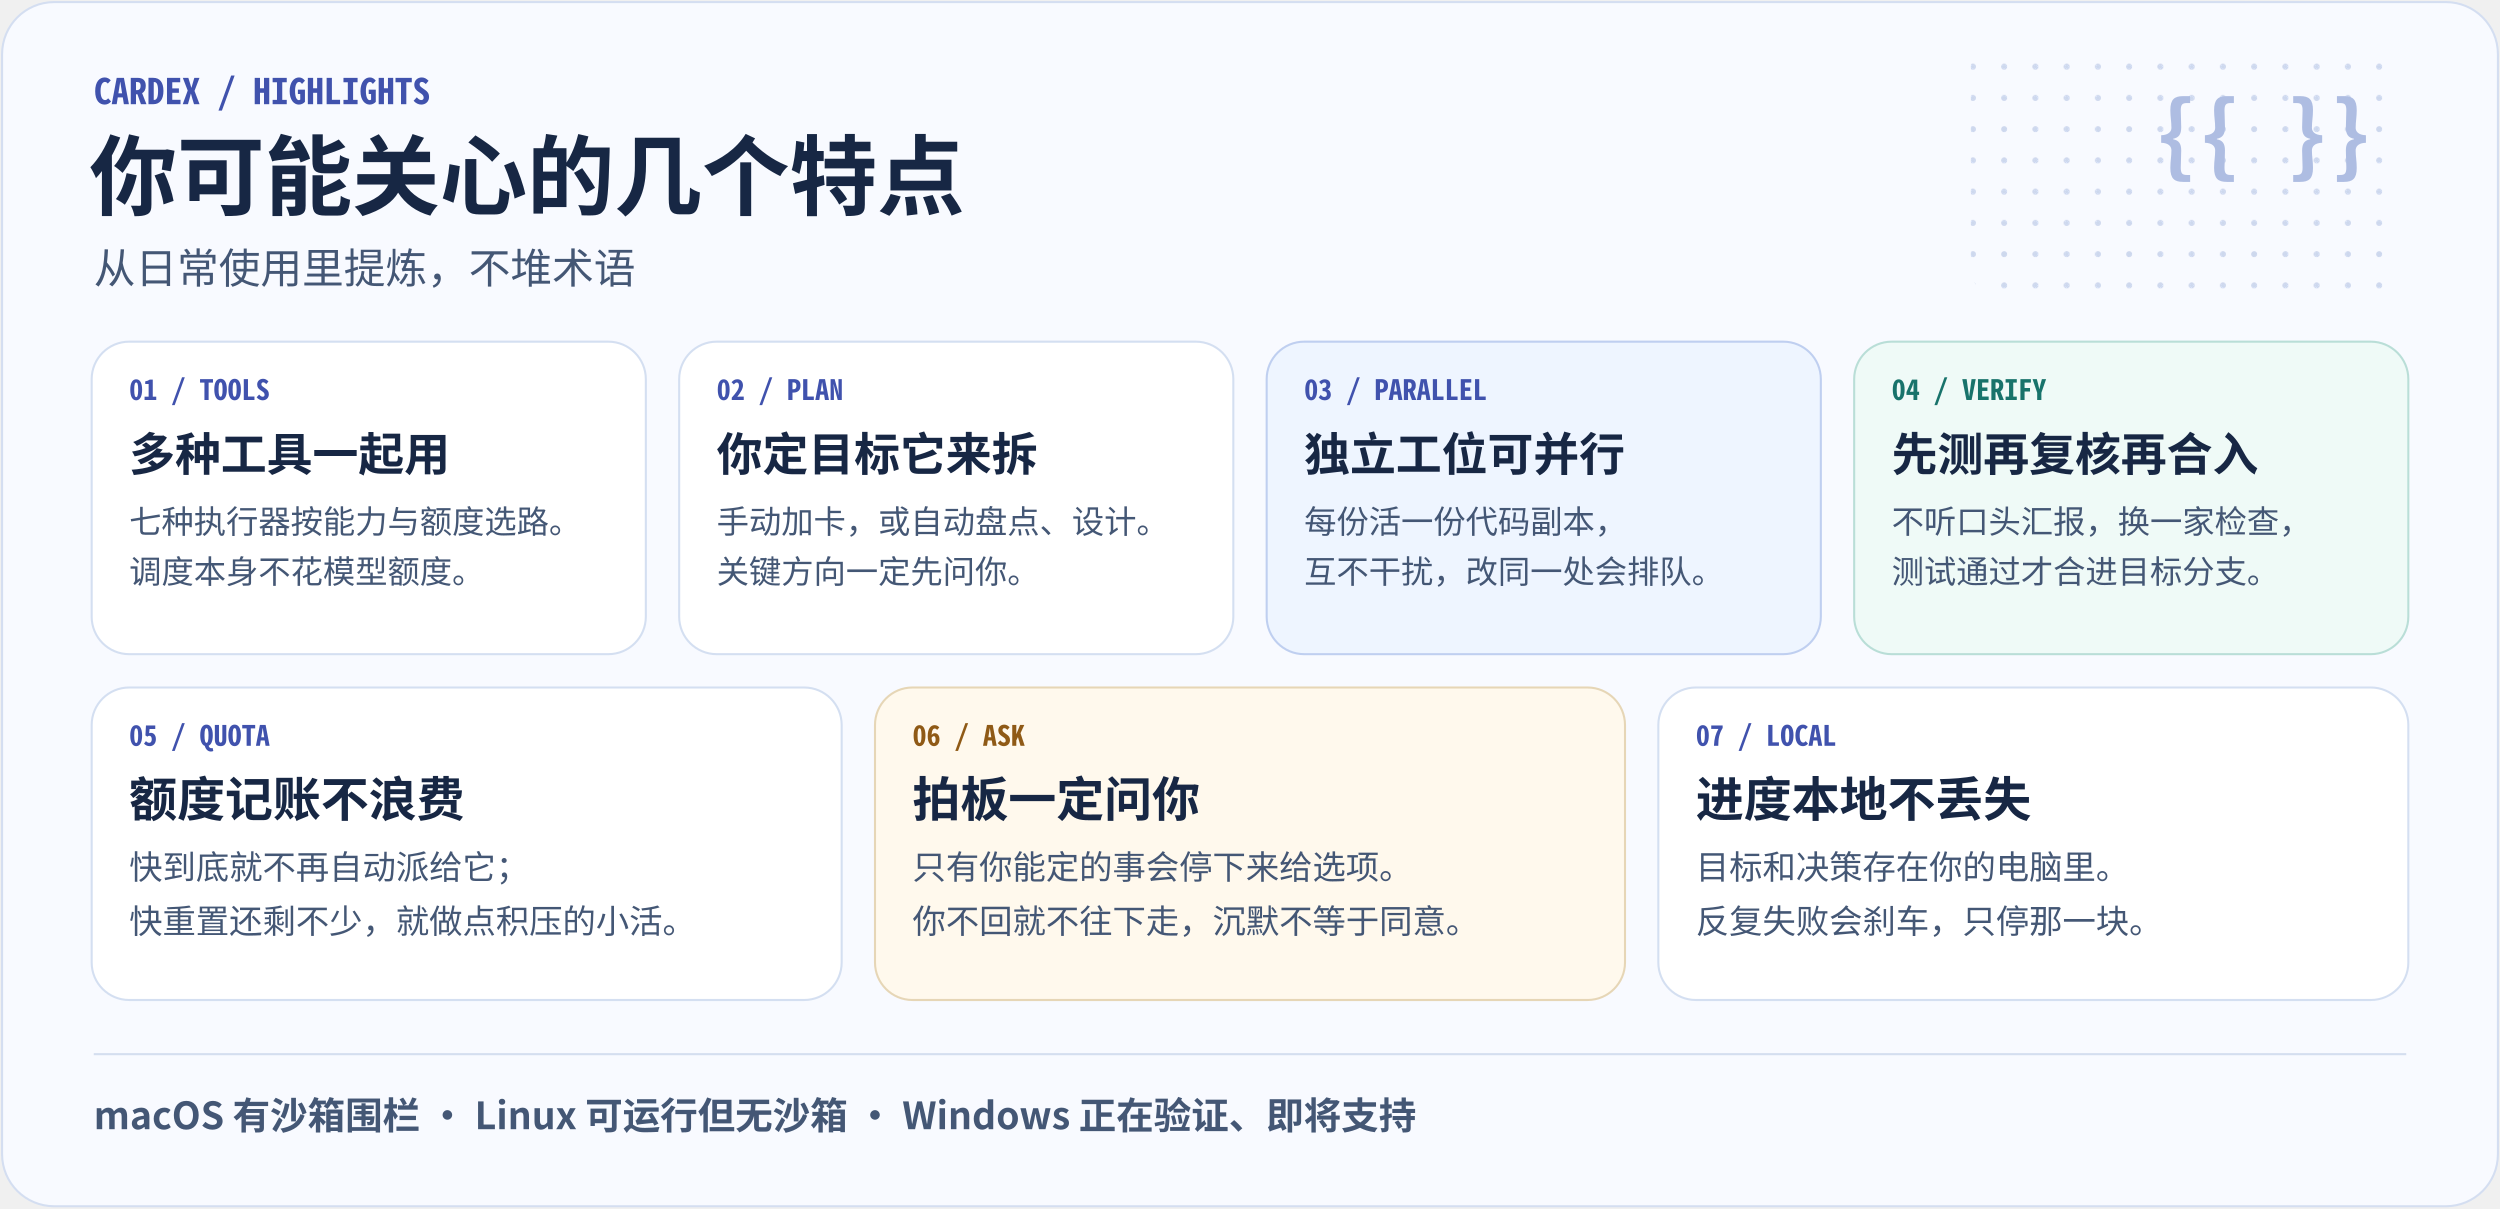
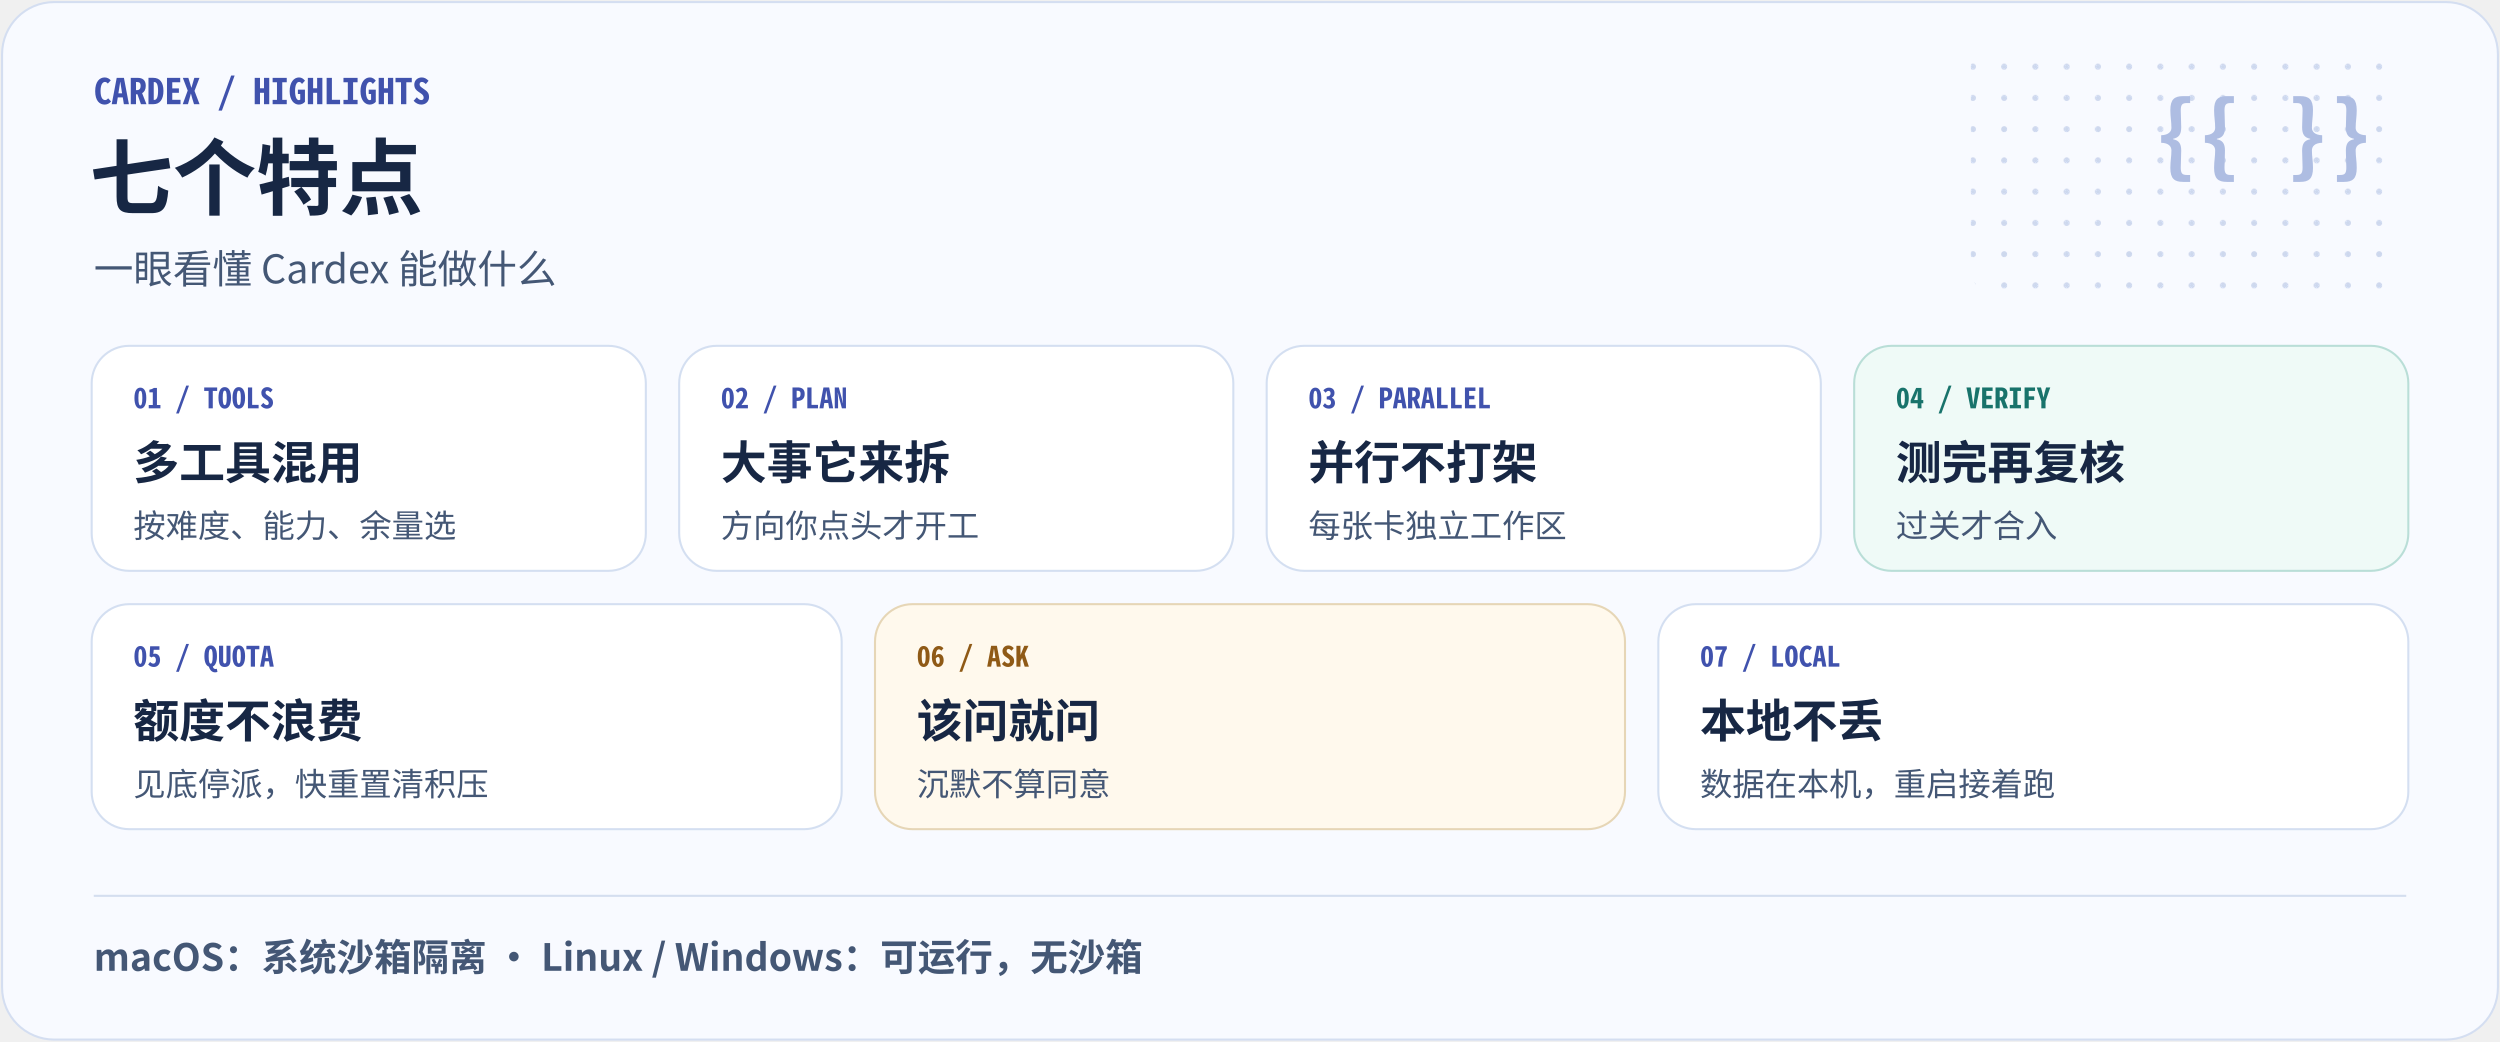
- <svg xmlns="http://www.w3.org/2000/svg" width="1200" height="580" viewBox="0 0 1200 580" role="img" aria-labelledby="title description" xml:lang="zh-CN">
+ <svg xmlns="http://www.w3.org/2000/svg" width="1200" height="500" viewBox="0 0 1200 500" role="img" aria-labelledby="title description" xml:lang="zh-CN">
  <defs>
    <pattern id="dots" width="15" height="15" patternUnits="userSpaceOnUse">
      <circle cx="2" cy="2" r="1.45" fill="#bcc9e6" />
    </pattern>
+     <marker id="arrow" viewBox="0 0 8 8" markerWidth="6.5" markerHeight="6.5" refX="7" refY="4" orient="auto-start-reverse">
+       <path d="M0 0L8 4L0 8L2 4Z" fill="#7387b7" />
+     </marker>
+     <marker id="arrowWarm" viewBox="0 0 8 8" markerWidth="6.5" markerHeight="6.5" refX="7" refY="4" orient="auto-start-reverse">
+       <path d="M0 0L8 4L0 8L2 4Z" fill="#b8894a" />
+     </marker>
  </defs>
-   <rect x="1" y="1" width="1198" height="578" rx="25" fill="#f8faff" stroke="#d4def1" />
+   <rect x="1" y="1" width="1198" height="498" rx="25" fill="#f8faff" stroke="#d4def1" />
  <rect x="946" y="22" width="209" height="118" rx="10" fill="url(#dots)" opacity=".71" />
  <text x="1034" y="80" font-family="ui-monospace,SFMono-Regular,Menlo,Consolas,&quot;Noto Sans Mono CJK SC&quot;,monospace" font-size="42" font-weight="600" fill="#aebde2">{{  }}</text>
  <text x="45" y="50" font-family="ui-monospace,SFMono-Regular,Menlo,Consolas,&quot;Noto Sans Mono CJK SC&quot;,monospace" font-size="17" font-weight="730" fill="#4052ad">CARDEX   /   HIGHLIGHTS</text>
-   <text x="43" y="100" font-family="-apple-system,BlinkMacSystemFont,&quot;Segoe UI&quot;,&quot;PingFang SC&quot;,&quot;Hiragino Sans GB&quot;,&quot;Noto Sans CJK SC&quot;,sans-serif" font-size="42" font-weight="750" fill="#172744">你可能关心的几个特点</text>
-   <text x="45" y="136" font-family="-apple-system,BlinkMacSystemFont,&quot;Segoe UI&quot;,&quot;PingFang SC&quot;,&quot;Hiragino Sans GB&quot;,&quot;Noto Sans CJK SC&quot;,sans-serif" font-size="20" font-weight="480" fill="#445775">从日常使用里提炼，不堆术语</text>
-   <rect x="44" y="164" width="266" height="150" rx="18" fill="#fff" stroke="#d4dff1" />
-   <text x="62" y="192" font-family="ui-monospace,SFMono-Regular,Menlo,Consolas,&quot;Noto Sans Mono CJK SC&quot;,monospace" font-size="13.5" font-weight="700" fill="#4052ad">01 / TOOLS</text>
-   <text x="62" y="226" font-family="-apple-system,BlinkMacSystemFont,&quot;Segoe UI&quot;,&quot;PingFang SC&quot;,&quot;Hiragino Sans GB&quot;,&quot;Noto Sans CJK SC&quot;,sans-serif" font-size="22" font-weight="730" fill="#172744">多种工具一起用</text>
-   <text x="62" y="256" font-family="-apple-system,BlinkMacSystemFont,&quot;Segoe UI&quot;,&quot;PingFang SC&quot;,&quot;Hiragino Sans GB&quot;,&quot;Noto Sans CJK SC&quot;,sans-serif" font-size="15.5" font-weight="490" fill="#445775">七种执行器按能力与额度选路。</text>
-   <text x="62" y="280" font-family="-apple-system,BlinkMacSystemFont,&quot;Segoe UI&quot;,&quot;PingFang SC&quot;,&quot;Hiragino Sans GB&quot;,&quot;Noto Sans CJK SC&quot;,sans-serif" font-size="15.5" font-weight="490" fill="#445775">调度本身不花模型额度。</text>
-   <rect x="326" y="164" width="266" height="150" rx="18" fill="#fff" stroke="#d4dff1" />
-   <text x="344" y="192" font-family="ui-monospace,SFMono-Regular,Menlo,Consolas,&quot;Noto Sans Mono CJK SC&quot;,monospace" font-size="13.5" font-weight="700" fill="#4052ad">02 / PLAN</text>
-   <text x="344" y="226" font-family="-apple-system,BlinkMacSystemFont,&quot;Segoe UI&quot;,&quot;PingFang SC&quot;,&quot;Hiragino Sans GB&quot;,&quot;Noto Sans CJK SC&quot;,sans-serif" font-size="22" font-weight="730" fill="#172744">你定目标它来拆</text>
-   <text x="344" y="256" font-family="-apple-system,BlinkMacSystemFont,&quot;Segoe UI&quot;,&quot;PingFang SC&quot;,&quot;Hiragino Sans GB&quot;,&quot;Noto Sans CJK SC&quot;,sans-serif" font-size="15.5" font-weight="490" fill="#445775">手动加卡，或自动盘点、设计。</text>
-   <text x="344" y="280" font-family="-apple-system,BlinkMacSystemFont,&quot;Segoe UI&quot;,&quot;PingFang SC&quot;,&quot;Hiragino Sans GB&quot;,&quot;Noto Sans CJK SC&quot;,sans-serif" font-size="15.5" font-weight="490" fill="#445775">关键方向一定先问你。</text>
-   <rect x="608" y="164" width="266" height="150" rx="18" fill="#eef5ff" stroke="#bfcff0" />
-   <text x="626" y="192" font-family="ui-monospace,SFMono-Regular,Menlo,Consolas,&quot;Noto Sans Mono CJK SC&quot;,monospace" font-size="13.5" font-weight="700" fill="#4052ad">03 / PARALLEL</text>
-   <text x="626" y="226" font-family="-apple-system,BlinkMacSystemFont,&quot;Segoe UI&quot;,&quot;PingFang SC&quot;,&quot;Hiragino Sans GB&quot;,&quot;Noto Sans CJK SC&quot;,sans-serif" font-size="22" font-weight="730" fill="#172744">独立工位可并行</text>
-   <text x="626" y="256" font-family="-apple-system,BlinkMacSystemFont,&quot;Segoe UI&quot;,&quot;PingFang SC&quot;,&quot;Hiragino Sans GB&quot;,&quot;Noto Sans CJK SC&quot;,sans-serif" font-size="15.5" font-weight="490" fill="#445775">每份活一份代码副本，</text>
-   <text x="626" y="280" font-family="-apple-system,BlinkMacSystemFont,&quot;Segoe UI&quot;,&quot;PingFang SC&quot;,&quot;Hiragino Sans GB&quot;,&quot;Noto Sans CJK SC&quot;,sans-serif" font-size="15.5" font-weight="490" fill="#445775">互不干扰，改同一处会排队。</text>
-   <rect x="890" y="164" width="266" height="150" rx="18" fill="#effaf7" stroke="#b9ded7" />
-   <text x="908" y="192" font-family="ui-monospace,SFMono-Regular,Menlo,Consolas,&quot;Noto Sans Mono CJK SC&quot;,monospace" font-size="13.5" font-weight="700" fill="#18736b">04 / VERIFY</text>
-   <text x="908" y="226" font-family="-apple-system,BlinkMacSystemFont,&quot;Segoe UI&quot;,&quot;PingFang SC&quot;,&quot;Hiragino Sans GB&quot;,&quot;Noto Sans CJK SC&quot;,sans-serif" font-size="22" font-weight="730" fill="#172744">先测再复核再合入</text>
-   <text x="908" y="256" font-family="-apple-system,BlinkMacSystemFont,&quot;Segoe UI&quot;,&quot;PingFang SC&quot;,&quot;Hiragino Sans GB&quot;,&quot;Noto Sans CJK SC&quot;,sans-serif" font-size="15.5" font-weight="490" fill="#445775">不听口头汇报，换一家检查，</text>
-   <text x="908" y="280" font-family="-apple-system,BlinkMacSystemFont,&quot;Segoe UI&quot;,&quot;PingFang SC&quot;,&quot;Hiragino Sans GB&quot;,&quot;Noto Sans CJK SC&quot;,sans-serif" font-size="15.5" font-weight="490" fill="#445775">测试通过才合进目标分支。</text>
-   <rect x="44" y="330" width="360" height="150" rx="18" fill="#fff" stroke="#d4dff1" />
-   <text x="62" y="358" font-family="ui-monospace,SFMono-Regular,Menlo,Consolas,&quot;Noto Sans Mono CJK SC&quot;,monospace" font-size="13.5" font-weight="700" fill="#4052ad">05 / QUOTA</text>
-   <text x="62" y="392" font-family="-apple-system,BlinkMacSystemFont,&quot;Segoe UI&quot;,&quot;PingFang SC&quot;,&quot;Hiragino Sans GB&quot;,&quot;Noto Sans CJK SC&quot;,sans-serif" font-size="23" font-weight="730" fill="#172744">额度记账不浪费</text>
-   <text x="62" y="422" font-family="-apple-system,BlinkMacSystemFont,&quot;Segoe UI&quot;,&quot;PingFang SC&quot;,&quot;Hiragino Sans GB&quot;,&quot;Noto Sans CJK SC&quot;,sans-serif" font-size="16" font-weight="490" fill="#445775">快到底就不再自动派给它；</text>
-   <text x="62" y="448" font-family="-apple-system,BlinkMacSystemFont,&quot;Segoe UI&quot;,&quot;PingFang SC&quot;,&quot;Hiragino Sans GB&quot;,&quot;Noto Sans CJK SC&quot;,sans-serif" font-size="16" font-weight="490" fill="#445775">快重置还剩不少，就做点积压的小活。</text>
-   <rect x="420" y="330" width="360" height="150" rx="18" fill="#fff9ed" stroke="#e6d6b6" />
-   <text x="438" y="358" font-family="ui-monospace,SFMono-Regular,Menlo,Consolas,&quot;Noto Sans Mono CJK SC&quot;,monospace" font-size="13.5" font-weight="700" fill="#8f5a16">06 / ASK</text>
-   <text x="438" y="392" font-family="-apple-system,BlinkMacSystemFont,&quot;Segoe UI&quot;,&quot;PingFang SC&quot;,&quot;Hiragino Sans GB&quot;,&quot;Noto Sans CJK SC&quot;,sans-serif" font-size="23" font-weight="730" fill="#172744">拍板一定问你</text>
-   <text x="438" y="422" font-family="-apple-system,BlinkMacSystemFont,&quot;Segoe UI&quot;,&quot;PingFang SC&quot;,&quot;Hiragino Sans GB&quot;,&quot;Noto Sans CJK SC&quot;,sans-serif" font-size="16" font-weight="490" fill="#445775">只有你能定的事会停下来给选项。</text>
-   <text x="438" y="448" font-family="-apple-system,BlinkMacSystemFont,&quot;Segoe UI&quot;,&quot;PingFang SC&quot;,&quot;Hiragino Sans GB&quot;,&quot;Noto Sans CJK SC&quot;,sans-serif" font-size="16" font-weight="490" fill="#445775">你不回就不往下走，沉默不等于同意。</text>
-   <rect x="796" y="330" width="360" height="150" rx="18" fill="#fff" stroke="#d4dff1" />
-   <text x="814" y="358" font-family="ui-monospace,SFMono-Regular,Menlo,Consolas,&quot;Noto Sans Mono CJK SC&quot;,monospace" font-size="13.5" font-weight="700" fill="#4052ad">07 / LOCAL</text>
-   <text x="814" y="392" font-family="-apple-system,BlinkMacSystemFont,&quot;Segoe UI&quot;,&quot;PingFang SC&quot;,&quot;Hiragino Sans GB&quot;,&quot;Noto Sans CJK SC&quot;,sans-serif" font-size="23" font-weight="730" fill="#172744">进度本地不丢失</text>
-   <text x="814" y="422" font-family="-apple-system,BlinkMacSystemFont,&quot;Segoe UI&quot;,&quot;PingFang SC&quot;,&quot;Hiragino Sans GB&quot;,&quot;Noto Sans CJK SC&quot;,sans-serif" font-size="16" font-weight="490" fill="#445775">目标和决策存在你的电脑里。</text>
-   <text x="814" y="448" font-family="-apple-system,BlinkMacSystemFont,&quot;Segoe UI&quot;,&quot;PingFang SC&quot;,&quot;Hiragino Sans GB&quot;,&quot;Noto Sans CJK SC&quot;,sans-serif" font-size="16" font-weight="490" fill="#445775">反复失败会刹车，只停那一块。</text>
-   <path d="M45 506 H1155" stroke="#d4deef" />
-   <text x="45" y="542" font-family="-apple-system,BlinkMacSystemFont,&quot;Segoe UI&quot;,&quot;PingFang SC&quot;,&quot;Hiragino Sans GB&quot;,&quot;Noto Sans CJK SC&quot;,sans-serif" font-size="18" font-weight="570" fill="#445775">macOS 有沙箱围栏 · Linux 可运行但无沙箱 · Windows 正在验证、即将支持</text>
+   <text x="43" y="100" font-family="-apple-system,BlinkMacSystemFont,&quot;Segoe UI&quot;,&quot;PingFang SC&quot;,&quot;Hiragino Sans GB&quot;,&quot;Noto Sans CJK SC&quot;,sans-serif" font-size="40" font-weight="750" fill="#172744">七个特点</text>
+   <text x="45" y="136" font-family="-apple-system,BlinkMacSystemFont,&quot;Segoe UI&quot;,&quot;PingFang SC&quot;,&quot;Hiragino Sans GB&quot;,&quot;Noto Sans CJK SC&quot;,sans-serif" font-size="19" font-weight="480" fill="#445775">一眼看懂 Cardex 能做什么</text>
+   <rect x="44" y="166" width="266" height="108" rx="18" fill="#fff" stroke="#d4dff1" />
+   <text x="64" y="196" font-family="ui-monospace,SFMono-Regular,Menlo,Consolas,&quot;Noto Sans Mono CJK SC&quot;,monospace" font-size="13.5" font-weight="700" fill="#4052ad">01 / TOOLS</text>
+   <text x="64" y="230" font-family="-apple-system,BlinkMacSystemFont,&quot;Segoe UI&quot;,&quot;PingFang SC&quot;,&quot;Hiragino Sans GB&quot;,&quot;Noto Sans CJK SC&quot;,sans-serif" font-size="22" font-weight="730" fill="#172744">多工具混用</text>
+   <text x="64" y="258" font-family="-apple-system,BlinkMacSystemFont,&quot;Segoe UI&quot;,&quot;PingFang SC&quot;,&quot;Hiragino Sans GB&quot;,&quot;Noto Sans CJK SC&quot;,sans-serif" font-size="15.5" font-weight="490" fill="#445775">按难度、能力、余量选</text>
+   <rect x="326" y="166" width="266" height="108" rx="18" fill="#fff" stroke="#d4dff1" />
+   <text x="346" y="196" font-family="ui-monospace,SFMono-Regular,Menlo,Consolas,&quot;Noto Sans Mono CJK SC&quot;,monospace" font-size="13.5" font-weight="700" fill="#4052ad">02 / PLAN</text>
+   <text x="346" y="230" font-family="-apple-system,BlinkMacSystemFont,&quot;Segoe UI&quot;,&quot;PingFang SC&quot;,&quot;Hiragino Sans GB&quot;,&quot;Noto Sans CJK SC&quot;,sans-serif" font-size="22" font-weight="730" fill="#172744">大事它来拆</text>
+   <text x="346" y="258" font-family="-apple-system,BlinkMacSystemFont,&quot;Segoe UI&quot;,&quot;PingFang SC&quot;,&quot;Hiragino Sans GB&quot;,&quot;Noto Sans CJK SC&quot;,sans-serif" font-size="15.5" font-weight="490" fill="#445775">方向你点头才开工</text>
+   <rect x="608" y="166" width="266" height="108" rx="18" fill="#fff" stroke="#d4dff1" />
+   <text x="628" y="196" font-family="ui-monospace,SFMono-Regular,Menlo,Consolas,&quot;Noto Sans Mono CJK SC&quot;,monospace" font-size="13.5" font-weight="700" fill="#4052ad">03 / PARALLEL</text>
+   <text x="628" y="230" font-family="-apple-system,BlinkMacSystemFont,&quot;Segoe UI&quot;,&quot;PingFang SC&quot;,&quot;Hiragino Sans GB&quot;,&quot;Noto Sans CJK SC&quot;,sans-serif" font-size="22" font-weight="730" fill="#172744">并行不打架</text>
+   <text x="628" y="258" font-family="-apple-system,BlinkMacSystemFont,&quot;Segoe UI&quot;,&quot;PingFang SC&quot;,&quot;Hiragino Sans GB&quot;,&quot;Noto Sans CJK SC&quot;,sans-serif" font-size="15.5" font-weight="490" fill="#445775">每张卡独立工作区</text>
+   <rect x="890" y="166" width="266" height="108" rx="18" fill="#effaf7" stroke="#b9ded7" />
+   <text x="910" y="196" font-family="ui-monospace,SFMono-Regular,Menlo,Consolas,&quot;Noto Sans Mono CJK SC&quot;,monospace" font-size="13.5" font-weight="700" fill="#18736b">04 / VERIFY</text>
+   <text x="910" y="230" font-family="-apple-system,BlinkMacSystemFont,&quot;Segoe UI&quot;,&quot;PingFang SC&quot;,&quot;Hiragino Sans GB&quot;,&quot;Noto Sans CJK SC&quot;,sans-serif" font-size="22" font-weight="730" fill="#172744">测完再复核</text>
+   <text x="910" y="258" font-family="-apple-system,BlinkMacSystemFont,&quot;Segoe UI&quot;,&quot;PingFang SC&quot;,&quot;Hiragino Sans GB&quot;,&quot;Noto Sans CJK SC&quot;,sans-serif" font-size="15.5" font-weight="490" fill="#445775">过关才合入</text>
+   <rect x="44" y="290" width="360" height="108" rx="18" fill="#fff" stroke="#d4dff1" />
+   <text x="64" y="320" font-family="ui-monospace,SFMono-Regular,Menlo,Consolas,&quot;Noto Sans Mono CJK SC&quot;,monospace" font-size="13.5" font-weight="700" fill="#4052ad">05 / QUOTA</text>
+   <text x="64" y="354" font-family="-apple-system,BlinkMacSystemFont,&quot;Segoe UI&quot;,&quot;PingFang SC&quot;,&quot;Hiragino Sans GB&quot;,&quot;Noto Sans CJK SC&quot;,sans-serif" font-size="22" font-weight="730" fill="#172744">额度不浪费</text>
+   <text x="64" y="382" font-family="-apple-system,BlinkMacSystemFont,&quot;Segoe UI&quot;,&quot;PingFang SC&quot;,&quot;Hiragino Sans GB&quot;,&quot;Noto Sans CJK SC&quot;,sans-serif" font-size="15.5" font-weight="490" fill="#445775">见底停派，快重置清积压</text>
+   <rect x="420" y="290" width="360" height="108" rx="18" fill="#fff9ed" stroke="#e6d6b6" />
+   <text x="440" y="320" font-family="ui-monospace,SFMono-Regular,Menlo,Consolas,&quot;Noto Sans Mono CJK SC&quot;,monospace" font-size="13.5" font-weight="700" fill="#8f5a16">06 / ASK</text>
+   <text x="440" y="354" font-family="-apple-system,BlinkMacSystemFont,&quot;Segoe UI&quot;,&quot;PingFang SC&quot;,&quot;Hiragino Sans GB&quot;,&quot;Noto Sans CJK SC&quot;,sans-serif" font-size="22" font-weight="730" fill="#172744">该问就问</text>
+   <text x="440" y="382" font-family="-apple-system,BlinkMacSystemFont,&quot;Segoe UI&quot;,&quot;PingFang SC&quot;,&quot;Hiragino Sans GB&quot;,&quot;Noto Sans CJK SC&quot;,sans-serif" font-size="15.5" font-weight="490" fill="#445775">沉默不算同意</text>
+   <rect x="796" y="290" width="360" height="108" rx="18" fill="#fff" stroke="#d4dff1" />
+   <text x="816" y="320" font-family="ui-monospace,SFMono-Regular,Menlo,Consolas,&quot;Noto Sans Mono CJK SC&quot;,monospace" font-size="13.5" font-weight="700" fill="#4052ad">07 / LOCAL</text>
+   <text x="816" y="354" font-family="-apple-system,BlinkMacSystemFont,&quot;Segoe UI&quot;,&quot;PingFang SC&quot;,&quot;Hiragino Sans GB&quot;,&quot;Noto Sans CJK SC&quot;,sans-serif" font-size="22" font-weight="730" fill="#172744">本地不丢</text>
+   <text x="816" y="382" font-family="-apple-system,BlinkMacSystemFont,&quot;Segoe UI&quot;,&quot;PingFang SC&quot;,&quot;Hiragino Sans GB&quot;,&quot;Noto Sans CJK SC&quot;,sans-serif" font-size="15.5" font-weight="490" fill="#445775">数据在本机，重启接着跑</text>
+   <path d="M45 430 H1155" stroke="#d4deef" />
+   <text x="45" y="466" font-family="-apple-system,BlinkMacSystemFont,&quot;Segoe UI&quot;,&quot;PingFang SC&quot;,&quot;Hiragino Sans GB&quot;,&quot;Noto Sans CJK SC&quot;,sans-serif" font-size="18" font-weight="570" fill="#445775">macOS：系统沙箱隔离 · Linux / Windows：可运行，无沙箱</text>
</svg>
